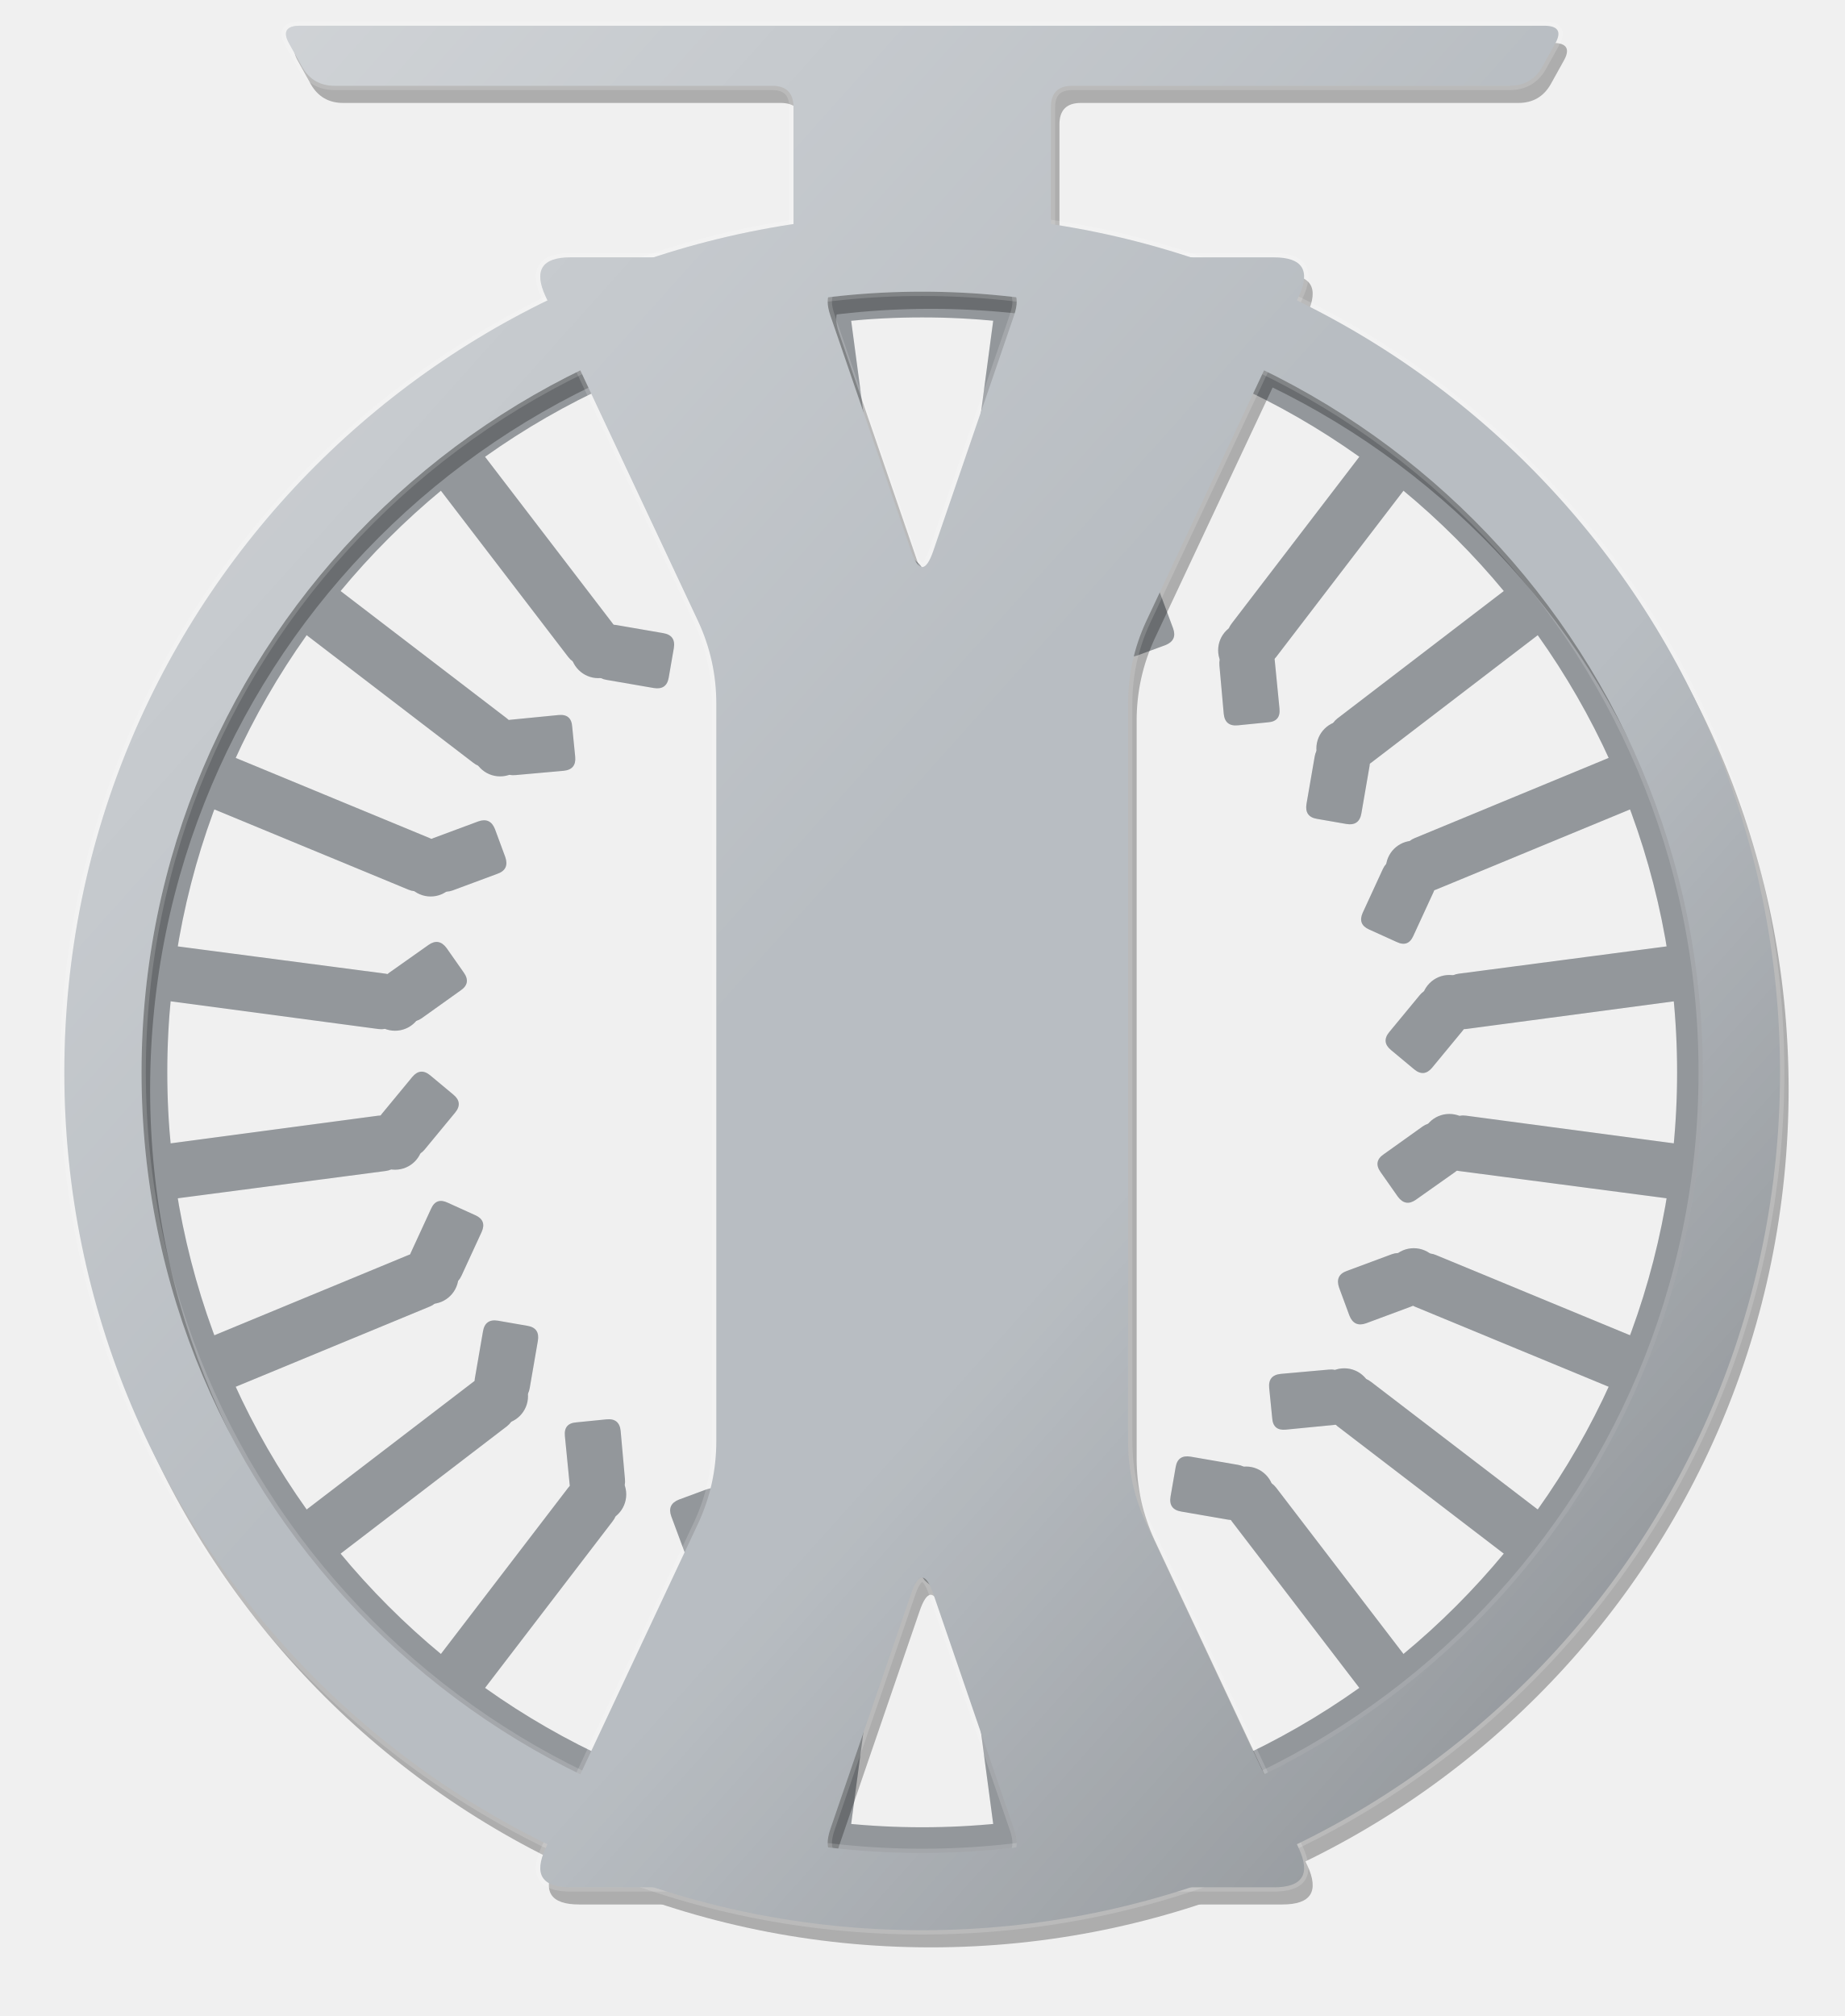
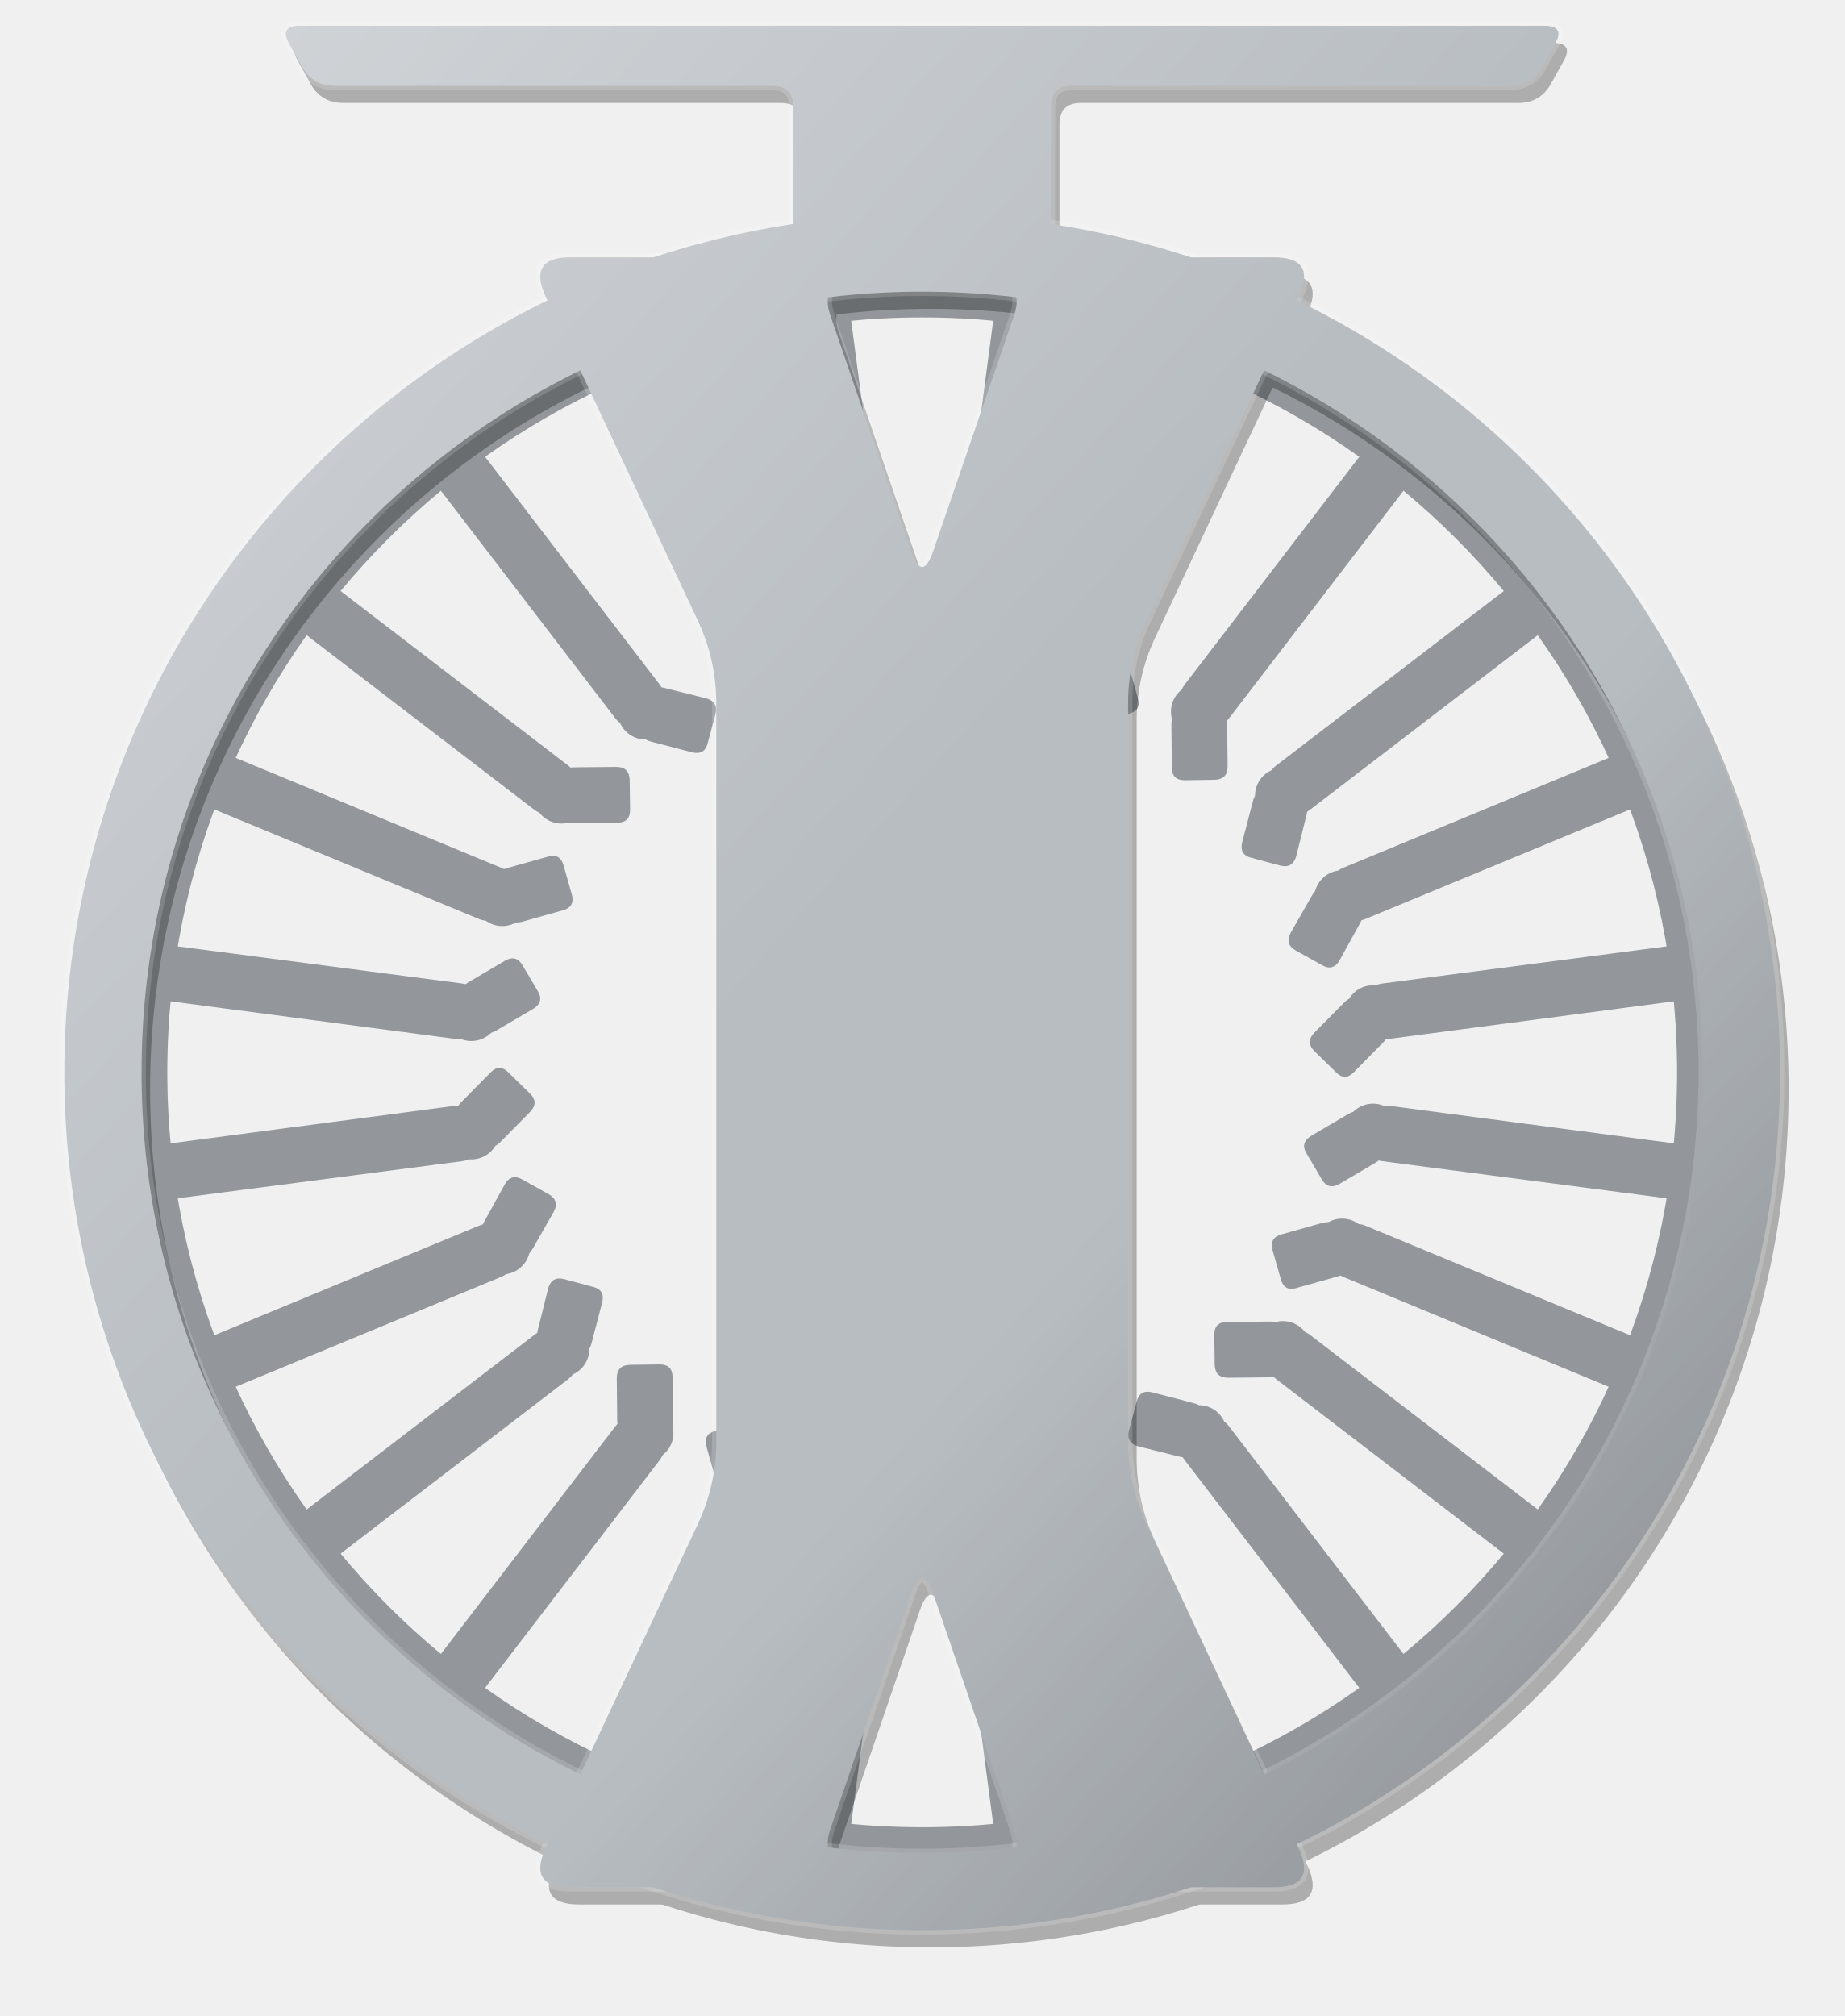
<svg xmlns="http://www.w3.org/2000/svg" viewBox="-215 -250 430 470" color="#b8bdc2">
  <defs>
    <linearGradient id="sheen" x1="0" y1="0" x2="1" y2="1">
      <stop offset="0" stop-color="#fff" stop-opacity=".4" />
      <stop offset=".45" stop-color="#fff" stop-opacity="0" />
      <stop offset=".6" stop-color="#000" stop-opacity="0" />
      <stop offset="1" stop-color="#000" stop-opacity=".3" />
    </linearGradient>
    <g id="back" fill-rule="evenodd">
      <path d="M-186 0a186 186 0 1 0 372 0a186 186 0 1 0 -372 0ZM-176 0a176 176 0 1 0 352 0a176 176 0 1 0 -352 0Z" />
-       <path d="M20 -178.9Q17.1 -179.3 16.7 -176.3L10.1 -126.8Q9.7 -123.8 12.7 -123.4L19.7 -122.5Q22.6 -122.1 23 -125.1L29.5 -174.6Q29.9 -177.6 27 -178Z" />
-       <path d="M13.3 -120.9Q10.9 -119.2 12.6 -116.7L19.1 -107.6Q20.8 -105.1 23.3 -106.9L29 -110.9Q31.4 -112.7 29.7 -115.1L23.2 -124.3Q21.5 -126.7 19 -125Z" />
-       <path d="M9.7 -122.9a6.5 6.5 0 1 0 13 0a6.5 6.5 0 1 0 -13 0Z" />
-       <path d="M65.6 -167.6Q62.9 -168.8 61.7 -166L42.6 -119.8Q41.4 -117 44.2 -115.9L50.7 -113.2Q53.5 -112.1 54.6 -114.8L73.7 -161Q74.9 -163.8 72.1 -165Z" />
-       <path d="M44.2 -113.3Q41.4 -112.3 42.4 -109.5L46.3 -99Q47.3 -96.2 50.2 -97.2L56.7 -99.6Q59.5 -100.7 58.5 -103.5L54.6 -114Q53.5 -116.8 50.7 -115.8Z" />
-       <path d="M41 -114.6a6.5 6.5 0 1 0 13 0a6.5 6.5 0 1 0 -13 0Z" />
-       <path d="M106.8 -144.9Q104.4 -146.8 102.6 -144.4L72.2 -104.7Q70.3 -102.3 72.7 -100.5L78.3 -96.2Q80.6 -94.4 82.5 -96.8L112.9 -136.5Q114.7 -138.8 112.4 -140.7Z" />
-       <path d="M72 -98Q69 -97.8 69.3 -94.8L70.3 -83.6Q70.6 -80.6 73.6 -80.9L80.6 -81.6Q83.6 -81.8 83.3 -84.8L82.2 -96Q82 -99 79 -98.7Z" />
-       <path d="M69 -98.4a6.5 6.5 0 1 0 13 0a6.5 6.5 0 1 0 -13 0Z" />
-       <path d="M140.7 -112.4Q138.8 -114.7 136.5 -112.9L96.8 -82.5Q94.4 -80.6 96.2 -78.3L100.5 -72.7Q102.3 -70.3 104.7 -72.2L144.4 -102.6Q146.8 -104.4 144.9 -106.8Z" />
-       <path d="M94.9 -76.1Q92 -76.6 91.5 -73.6L89.6 -62.6Q89.1 -59.6 92 -59.1L98.9 -57.9Q101.9 -57.4 102.4 -60.4L104.3 -71.4Q104.8 -74.4 101.8 -74.9Z" />
-       <path d="M91.9 -75.5a6.5 6.5 0 1 0 13 0a6.5 6.5 0 1 0 -13 0Z" />
-       <path d="M165 -72.1Q163.8 -74.9 161 -73.7L114.8 -54.6Q112.1 -53.5 113.2 -50.7L115.9 -44.2Q117 -41.4 119.8 -42.6L166 -61.7Q168.8 -62.9 167.6 -65.6Z" />
-       <path d="M111.4 -48.9Q108.7 -50.2 107.4 -47.4L102.7 -37.2Q101.5 -34.5 104.2 -33.3L110.6 -30.4Q113.3 -29.1 114.5 -31.8L119.2 -42Q120.5 -44.7 117.7 -46Z" />
-       <path d="M108.1 -47.5a6.5 6.5 0 1 0 13 0a6.5 6.5 0 1 0 -13 0Z" />
-       <path d="M178 -27Q177.6 -29.9 174.6 -29.5L125.1 -23Q122.1 -22.6 122.5 -19.7L123.4 -12.7Q123.8 -9.7 126.8 -10.1L176.3 -16.7Q179.3 -17.1 178.9 -20Z" />
-       <path d="M120.2 -18.4Q117.9 -20.3 116 -18L108.9 -9.4Q107 -7.1 109.3 -5.2L114.7 -0.7Q117 1.2 118.9 -1.1L126 -9.7Q127.9 -12 125.6 -14Z" />
-       <path d="M116.4 -16.2a6.5 6.5 0 1 0 13 0a6.5 6.5 0 1 0 -13 0Z" />
-       <path d="M178.9 20Q179.3 17.1 176.3 16.7L126.8 10.1Q123.8 9.7 123.4 12.7L122.5 19.7Q122.1 22.6 125.1 23L174.6 29.5Q177.6 29.9 178 27Z" />
-       <path d="M120.9 13.3Q119.2 10.9 116.7 12.6L107.6 19.1Q105.1 20.8 106.9 23.3L110.9 29Q112.7 31.4 115.1 29.7L124.3 23.2Q126.7 21.5 125 19Z" />
-       <path d="M116.4 16.2a6.5 6.5 0 1 0 13 0a6.5 6.5 0 1 0 -13 0Z" />
-       <path d="M167.6 65.6Q168.8 62.9 166 61.7L119.8 42.6Q117 41.4 115.9 44.2L113.2 50.7Q112.1 53.5 114.8 54.6L161 73.7Q163.8 74.9 165 72.1Z" />
-       <path d="M113.3 44.2Q112.3 41.4 109.5 42.4L99 46.3Q96.2 47.3 97.2 50.2L99.6 56.7Q100.7 59.5 103.5 58.5L114 54.6Q116.8 53.5 115.8 50.7Z" />
-       <path d="M108.1 47.5a6.5 6.5 0 1 0 13 0a6.5 6.5 0 1 0 -13 0Z" />
-       <path d="M144.9 106.8Q146.8 104.4 144.4 102.6L104.7 72.2Q102.3 70.3 100.5 72.7L96.2 78.3Q94.4 80.6 96.8 82.5L136.5 112.9Q138.8 114.7 140.7 112.4Z" />
-       <path d="M98 72Q97.8 69 94.8 69.3L83.6 70.3Q80.6 70.6 80.9 73.6L81.6 80.6Q81.8 83.6 84.8 83.3L96 82.2Q99 82 98.7 79Z" />
-       <path d="M91.9 75.5a6.5 6.5 0 1 0 13 0a6.5 6.5 0 1 0 -13 0Z" />
-       <path d="M112.4 140.7Q114.7 138.8 112.9 136.5L82.5 96.8Q80.6 94.4 78.3 96.2L72.7 100.5Q70.3 102.3 72.2 104.7L102.6 144.4Q104.4 146.8 106.8 144.9Z" />
-       <path d="M76.1 94.9Q76.6 92 73.6 91.5L62.6 89.6Q59.6 89.1 59.1 92L57.9 98.9Q57.4 101.9 60.4 102.4L71.4 104.3Q74.4 104.8 74.9 101.8Z" />
-       <path d="M69 98.4a6.5 6.5 0 1 0 13 0a6.5 6.5 0 1 0 -13 0Z" />
-       <path d="M72.1 165Q74.9 163.8 73.7 161L54.6 114.8Q53.5 112.1 50.7 113.2L44.2 115.9Q41.4 117 42.6 119.8L61.7 166Q62.9 168.8 65.6 167.6Z" />
-       <path d="M48.9 111.4Q50.2 108.7 47.4 107.4L37.2 102.7Q34.5 101.5 33.3 104.2L30.4 110.6Q29.1 113.3 31.8 114.5L42 119.2Q44.7 120.5 46 117.7Z" />
-       <path d="M41 114.6a6.5 6.5 0 1 0 13 0a6.5 6.5 0 1 0 -13 0Z" />
-       <path d="M27 178Q29.9 177.6 29.5 174.6L23 125.1Q22.6 122.1 19.7 122.5L12.7 123.4Q9.7 123.8 10.1 126.8L16.7 176.3Q17.1 179.3 20 178.9Z" />
-       <path d="M18.4 120.2Q20.3 117.9 18 116L9.4 108.9Q7.1 107 5.2 109.3L0.7 114.7Q-1.2 117 1.1 118.9L9.7 126Q12 127.9 14 125.6Z" />
-       <path d="M9.7 122.9a6.5 6.5 0 1 0 13 0a6.5 6.5 0 1 0 -13 0Z" />
-       <path d="M-20 178.9Q-17.1 179.3 -16.7 176.3L-10.1 126.8Q-9.7 123.8 -12.7 123.4L-19.7 122.5Q-22.6 122.1 -23 125.1L-29.5 174.6Q-29.9 177.6 -27 178Z" />
-       <path d="M-13.3 120.9Q-10.9 119.2 -12.6 116.7L-19.1 107.6Q-20.8 105.1 -23.3 106.9L-29 110.9Q-31.4 112.7 -29.7 115.1L-23.2 124.3Q-21.5 126.7 -19 125Z" />
-       <path d="M-22.7 122.9a6.5 6.5 0 1 0 13 0a6.5 6.5 0 1 0 -13 0Z" />
-       <path d="M-65.6 167.6Q-62.9 168.8 -61.7 166L-42.6 119.8Q-41.4 117 -44.2 115.9L-50.7 113.2Q-53.5 112.1 -54.6 114.8L-73.7 161Q-74.9 163.8 -72.1 165Z" />
-       <path d="M-44.2 113.3Q-41.4 112.3 -42.4 109.5L-46.3 99Q-47.3 96.2 -50.2 97.2L-56.7 99.6Q-59.5 100.7 -58.5 103.5L-54.6 114Q-53.5 116.8 -50.7 115.8Z" />
-       <path d="M-54 114.6a6.5 6.5 0 1 0 13 0a6.5 6.5 0 1 0 -13 0Z" />
-       <path d="M-106.8 144.9Q-104.4 146.8 -102.6 144.4L-72.2 104.7Q-70.3 102.3 -72.7 100.5L-78.3 96.2Q-80.6 94.4 -82.5 96.8L-112.9 136.5Q-114.7 138.8 -112.4 140.7Z" />
-       <path d="M-72 98Q-69 97.8 -69.3 94.8L-70.3 83.6Q-70.6 80.6 -73.6 80.9L-80.6 81.6Q-83.6 81.8 -83.3 84.8L-82.2 96Q-82 99 -79 98.7Z" />
-       <path d="M-82 98.4a6.5 6.5 0 1 0 13 0a6.5 6.5 0 1 0 -13 0Z" />
-       <path d="M-140.7 112.4Q-138.8 114.7 -136.5 112.9L-96.8 82.5Q-94.4 80.6 -96.2 78.3L-100.5 72.7Q-102.3 70.3 -104.7 72.2L-144.4 102.6Q-146.8 104.4 -144.9 106.8Z" />
-       <path d="M-94.9 76.1Q-92 76.6 -91.5 73.6L-89.6 62.6Q-89.1 59.6 -92 59.1L-98.9 57.9Q-101.9 57.4 -102.4 60.4L-104.3 71.4Q-104.8 74.4 -101.8 74.9Z" />
-       <path d="M-104.9 75.5a6.5 6.5 0 1 0 13 0a6.5 6.5 0 1 0 -13 0Z" />
-       <path d="M-165 72.1Q-163.8 74.9 -161 73.7L-114.8 54.6Q-112.1 53.5 -113.2 50.7L-115.9 44.2Q-117 41.4 -119.8 42.6L-166 61.7Q-168.8 62.9 -167.6 65.6Z" />
-       <path d="M-111.4 48.9Q-108.7 50.2 -107.4 47.4L-102.7 37.2Q-101.5 34.5 -104.2 33.3L-110.6 30.4Q-113.3 29.1 -114.5 31.8L-119.2 42Q-120.5 44.7 -117.7 46Z" />
-       <path d="M-121.1 47.5a6.5 6.5 0 1 0 13 0a6.5 6.5 0 1 0 -13 0Z" />
-       <path d="M-178 27Q-177.6 29.9 -174.6 29.5L-125.1 23Q-122.1 22.6 -122.5 19.7L-123.4 12.7Q-123.8 9.7 -126.8 10.1L-176.3 16.7Q-179.3 17.1 -178.9 20Z" />
-       <path d="M-120.2 18.4Q-117.9 20.3 -116 18L-108.9 9.4Q-107 7.1 -109.3 5.2L-114.7 0.7Q-117 -1.2 -118.9 1.1L-126 9.7Q-127.9 12 -125.6 14Z" />
-       <path d="M-129.4 16.2a6.5 6.5 0 1 0 13 0a6.5 6.5 0 1 0 -13 0Z" />
-       <path d="M-178.9 -20Q-179.3 -17.1 -176.3 -16.7L-126.8 -10.1Q-123.8 -9.7 -123.4 -12.7L-122.5 -19.7Q-122.1 -22.6 -125.1 -23L-174.6 -29.5Q-177.6 -29.9 -178 -27Z" />
-       <path d="M-120.9 -13.3Q-119.2 -10.9 -116.7 -12.6L-107.6 -19.1Q-105.1 -20.8 -106.9 -23.3L-110.9 -29Q-112.7 -31.4 -115.1 -29.7L-124.3 -23.2Q-126.7 -21.5 -125 -19Z" />
-       <path d="M-129.4 -16.2a6.5 6.5 0 1 0 13 0a6.5 6.5 0 1 0 -13 0Z" />
-       <path d="M-167.6 -65.6Q-168.8 -62.9 -166 -61.7L-119.8 -42.6Q-117 -41.4 -115.9 -44.2L-113.2 -50.7Q-112.1 -53.5 -114.8 -54.6L-161 -73.7Q-163.8 -74.9 -165 -72.1Z" />
-       <path d="M-113.3 -44.2Q-112.3 -41.4 -109.5 -42.4L-99 -46.3Q-96.2 -47.3 -97.2 -50.2L-99.6 -56.7Q-100.7 -59.5 -103.5 -58.5L-114 -54.6Q-116.8 -53.5 -115.8 -50.7Z" />
-       <path d="M-121.1 -47.5a6.5 6.5 0 1 0 13 0a6.5 6.5 0 1 0 -13 0Z" />
-       <path d="M-144.9 -106.8Q-146.8 -104.4 -144.4 -102.6L-104.7 -72.2Q-102.3 -70.3 -100.5 -72.7L-96.2 -78.3Q-94.4 -80.6 -96.8 -82.5L-136.5 -112.9Q-138.8 -114.7 -140.7 -112.4Z" />
-       <path d="M-98 -72Q-97.8 -69 -94.8 -69.3L-83.6 -70.3Q-80.6 -70.6 -80.9 -73.6L-81.6 -80.6Q-81.8 -83.6 -84.8 -83.3L-96 -82.2Q-99 -82 -98.7 -79Z" />
-       <path d="M-104.9 -75.5a6.5 6.5 0 1 0 13 0a6.5 6.5 0 1 0 -13 0Z" />
-       <path d="M-112.4 -140.7Q-114.7 -138.8 -112.9 -136.5L-82.5 -96.8Q-80.6 -94.4 -78.3 -96.2L-72.7 -100.5Q-70.3 -102.3 -72.2 -104.7L-102.6 -144.4Q-104.4 -146.8 -106.8 -144.9Z" />
-       <path d="M-76.1 -94.9Q-76.6 -92 -73.6 -91.5L-62.6 -89.6Q-59.6 -89.1 -59.1 -92L-57.9 -98.9Q-57.4 -101.9 -60.4 -102.4L-71.4 -104.3Q-74.4 -104.8 -74.9 -101.8Z" />
-       <path d="M-82 -98.4a6.5 6.5 0 1 0 13 0a6.5 6.5 0 1 0 -13 0Z" />
-       <path d="M-72.1 -165Q-74.9 -163.8 -73.7 -161L-54.6 -114.8Q-53.5 -112.1 -50.7 -113.2L-44.2 -115.9Q-41.4 -117 -42.6 -119.8L-61.7 -166Q-62.9 -168.8 -65.6 -167.6Z" />
-       <path d="M-48.9 -111.4Q-50.2 -108.7 -47.4 -107.4L-37.2 -102.7Q-34.5 -101.5 -33.3 -104.2L-30.4 -110.6Q-29.1 -113.3 -31.8 -114.5L-42 -119.2Q-44.7 -120.5 -46 -117.7Z" />
-       <path d="M-54 -114.6a6.5 6.5 0 1 0 13 0a6.5 6.5 0 1 0 -13 0Z" />
-       <path d="M-27 -178Q-29.9 -177.6 -29.5 -174.6L-23 -125.1Q-22.6 -122.1 -19.7 -122.5L-12.7 -123.4Q-9.7 -123.8 -10.1 -126.8L-16.7 -176.3Q-17.1 -179.3 -20 -178.9Z" />
-       <path d="M-18.4 -120.2Q-20.3 -117.9 -18 -116L-9.4 -108.9Q-7.1 -107 -5.2 -109.3L-0.7 -114.7Q1.2 -117 -1.1 -118.9L-9.7 -126Q-12 -127.9 -14 -125.6Z" />
-       <path d="M-22.7 -122.9a6.5 6.5 0 1 0 13 0a6.5 6.5 0 1 0 -13 0Z" />
+       <path d="M20 -178.9Q17.1 -179.3 16.7 -176.3L7.8 -108.9Q7.4 -105.9 10.4 -105.5L17.3 -104.6Q20.3 -104.2 20.7 -107.2L29.5 -174.6Q29.9 -177.6 27 -178Z" />
+       <path d="M10.8 -103.3Q8.2 -101.8 9.8 -99.2L14.8 -90.7Q16.4 -88.1 18.9 -89.6L25 -93.2Q27.5 -94.7 26 -97.3L21 -105.8Q19.4 -108.4 16.8 -106.9Z" />
+       <path d="M7.3 -105.1a6.5 6.5 0 1 0 13 0a6.5 6.5 0 1 0 -13 0Z" />
+       <path d="M65.6 -167.6Q62.9 -168.8 61.7 -166L35.7 -103.2Q34.6 -100.4 37.3 -99.3L43.8 -96.6Q46.6 -95.4 47.7 -98.2L73.7 -161Q74.9 -163.8 72.1 -165Z" />
+       <path d="M37.2 -97Q34.3 -96.2 35.1 -93.3L37.8 -83.7Q38.6 -80.9 41.5 -81.7L48.2 -83.6Q51.1 -84.4 50.3 -87.2L47.6 -96.8Q46.8 -99.7 43.9 -98.9Z" />
+       <path d="M34.1 -97.9a6.5 6.5 0 1 0 13 0a6.5 6.5 0 1 0 -13 0Z" />
+       <path d="M106.8 -144.9Q104.4 -146.8 102.6 -144.4L61.2 -90.4Q59.4 -88.1 61.8 -86.2L67.3 -82Q69.7 -80.1 71.5 -82.5L112.9 -136.5Q114.7 -138.8 112.4 -140.7Z" />
+       <path d="M61 -84.1Q58 -84 58.1 -81L58.2 -71.1Q58.2 -68.1 61.2 -68.1L68.2 -68.2Q71.2 -68.3 71.2 -71.3L71.1 -81.2Q71 -84.2 68 -84.1Z" />
+       <path d="M58 -84.1a6.5 6.5 0 1 0 13 0a6.5 6.5 0 1 0 -13 0Z" />
+       <path d="M140.7 -112.4Q138.8 -114.7 136.5 -112.9L82.5 -71.5Q80.1 -69.7 82 -67.3L86.2 -61.8Q88.1 -59.4 90.4 -61.2L144.4 -102.6Q146.8 -104.4 144.9 -106.8Z" />
+       <path d="M80.7 -65.4Q77.8 -66.1 77.1 -63.2L74.6 -53.6Q73.9 -50.7 76.8 -50L83.5 -48.2Q86.4 -47.5 87.2 -50.4L89.6 -60Q90.4 -62.9 87.5 -63.7Z" />
+       <path d="M77.6 -64.5a6.5 6.5 0 1 0 13 0a6.5 6.5 0 1 0 -13 0Z" />
+       <path d="M165 -72.1Q163.8 -74.9 161 -73.7L98.2 -47.7Q95.4 -46.6 96.6 -43.8L99.3 -37.3Q100.4 -34.6 103.2 -35.7L166 -61.7Q168.8 -62.9 167.6 -65.6Z" />
+       <path d="M94.9 -42.3Q92.3 -43.8 90.8 -41.1L85.9 -32.5Q84.5 -29.9 87.1 -28.4L93.2 -25Q95.8 -23.5 97.3 -26.1L102.1 -34.8Q103.6 -37.4 101 -38.8Z" />
+       <path d="M91.4 -40.6a6.5 6.5 0 1 0 13 0a6.5 6.5 0 1 0 -13 0Z" />
+       <path d="M178 -27Q177.6 -29.9 174.6 -29.5L107.2 -20.7Q104.2 -20.3 104.6 -17.3L105.5 -10.4Q105.9 -7.4 108.9 -7.8L176.3 -16.7Q179.3 -17.1 178.9 -20Z" />
+       <path d="M102.6 -16.3Q100.4 -18.4 98.3 -16.2L91.4 -9.2Q89.3 -7 91.5 -4.9L96.5 0Q98.6 2.1 100.7 -0.1L107.6 -7.1Q109.7 -9.3 107.6 -11.4Z" />
+       <path d="M98.6 -13.8a6.5 6.5 0 1 0 13 0a6.5 6.5 0 1 0 -13 0Z" />
+       <path d="M178.9 20Q179.3 17.1 176.3 16.7L108.9 7.8Q105.9 7.4 105.5 10.4L104.6 17.3Q104.2 20.3 107.2 20.7L174.6 29.5Q177.6 29.9 178 27Z" />
+       <path d="M103.3 10.8Q101.8 8.2 99.2 9.8L90.7 14.8Q88.1 16.4 89.6 18.9L93.2 25Q94.7 27.5 97.3 26L105.8 21Q108.4 19.4 106.9 16.8Z" />
+       <path d="M98.6 13.8a6.5 6.5 0 1 0 13 0a6.5 6.5 0 1 0 -13 0Z" />
+       <path d="M167.6 65.6Q168.8 62.9 166 61.7L103.2 35.7Q100.4 34.6 99.3 37.3L96.6 43.8Q95.4 46.6 98.2 47.7L161 73.7Q163.8 74.9 165 72.1Z" />
+       <path d="M97 37.2Q96.2 34.3 93.3 35.1L83.7 37.8Q80.9 38.6 81.7 41.5L83.6 48.2Q84.4 51.1 87.2 50.3L96.8 47.6Q99.7 46.8 98.9 43.9Z" />
+       <path d="M91.4 40.6a6.5 6.5 0 1 0 13 0a6.5 6.5 0 1 0 -13 0Z" />
+       <path d="M144.9 106.8Q146.8 104.4 144.4 102.6L90.4 61.2Q88.1 59.4 86.2 61.8L82 67.3Q80.1 69.7 82.5 71.5L136.5 112.9Q138.8 114.7 140.7 112.4Z" />
+       <path d="M84.1 61Q84 58 81 58.1L71.1 58.2Q68.1 58.2 68.1 61.2L68.2 68.2Q68.3 71.2 71.3 71.2L81.2 71.1Q84.2 71 84.1 68Z" />
+       <path d="M77.6 64.5a6.5 6.5 0 1 0 13 0a6.5 6.5 0 1 0 -13 0Z" />
+       <path d="M112.4 140.7Q114.7 138.8 112.9 136.5L71.5 82.5Q69.7 80.1 67.3 82L61.8 86.2Q59.4 88.1 61.2 90.4L102.6 144.4Q104.4 146.8 106.8 144.9Z" />
+       <path d="M65.4 80.7Q66.1 77.8 63.2 77.1L53.6 74.6Q50.7 73.9 50 76.8L48.2 83.5Q47.5 86.4 50.4 87.2L60 89.6Q62.9 90.4 63.7 87.5Z" />
+       <path d="M58 84.1a6.5 6.5 0 1 0 13 0a6.5 6.5 0 1 0 -13 0Z" />
+       <path d="M72.1 165Q74.9 163.8 73.7 161L47.7 98.2Q46.6 95.4 43.8 96.6L37.3 99.3Q34.6 100.4 35.7 103.2L61.7 166Q62.9 168.8 65.6 167.6Z" />
+       <path d="M42.3 94.9Q43.8 92.3 41.1 90.8L32.5 85.9Q29.9 84.5 28.4 87.1L25 93.2Q23.5 95.8 26.1 97.3L34.8 102.1Q37.4 103.6 38.8 101Z" />
+       <path d="M34.1 97.9a6.5 6.5 0 1 0 13 0a6.5 6.5 0 1 0 -13 0Z" />
+       <path d="M27 178Q29.9 177.6 29.5 174.6L20.7 107.2Q20.3 104.2 17.3 104.6L10.4 105.5Q7.4 105.9 7.8 108.9L16.7 176.3Q17.1 179.3 20 178.9Z" />
+       <path d="M16.3 102.6Q18.4 100.4 16.2 98.3L9.2 91.4Q7 89.3 4.9 91.5L0 96.5Q-2.1 98.6 0.1 100.7L7.1 107.6Q9.3 109.7 11.4 107.6Z" />
+       <path d="M7.3 105.1a6.5 6.5 0 1 0 13 0a6.5 6.5 0 1 0 -13 0Z" />
+       <path d="M-20 178.9Q-17.1 179.3 -16.7 176.3L-7.8 108.9Q-7.4 105.9 -10.4 105.5L-17.3 104.6Q-20.3 104.2 -20.7 107.2L-29.5 174.6Q-29.9 177.6 -27 178Z" />
+       <path d="M-10.8 103.3Q-8.2 101.8 -9.8 99.2L-14.8 90.7Q-16.4 88.1 -18.9 89.6L-25 93.2Q-27.5 94.7 -26 97.3L-21 105.8Q-19.4 108.4 -16.8 106.9Z" />
+       <path d="M-20.3 105.1a6.5 6.5 0 1 0 13 0a6.5 6.5 0 1 0 -13 0Z" />
+       <path d="M-65.6 167.6Q-62.9 168.8 -61.7 166L-35.7 103.2Q-34.6 100.4 -37.3 99.3L-43.8 96.6Q-46.6 95.4 -47.7 98.2L-73.7 161Q-74.9 163.8 -72.1 165Z" />
+       <path d="M-37.2 97Q-34.3 96.2 -35.1 93.3L-37.8 83.7Q-38.6 80.9 -41.5 81.7L-48.2 83.6Q-51.1 84.4 -50.3 87.2L-47.6 96.8Q-46.8 99.7 -43.9 98.9Z" />
+       <path d="M-47.1 97.9a6.5 6.5 0 1 0 13 0a6.5 6.5 0 1 0 -13 0Z" />
+       <path d="M-106.8 144.9Q-104.4 146.8 -102.6 144.4L-61.2 90.4Q-59.4 88.1 -61.8 86.2L-67.3 82Q-69.7 80.1 -71.5 82.5L-112.9 136.5Q-114.7 138.8 -112.4 140.7Z" />
+       <path d="M-61 84.1Q-58 84 -58.1 81L-58.2 71.1Q-58.2 68.1 -61.2 68.1L-68.2 68.2Q-71.2 68.3 -71.2 71.3L-71.1 81.2Q-71 84.2 -68 84.1Z" />
+       <path d="M-71 84.1a6.5 6.5 0 1 0 13 0a6.5 6.5 0 1 0 -13 0Z" />
+       <path d="M-140.7 112.4Q-138.8 114.7 -136.5 112.9L-82.5 71.5Q-80.1 69.7 -82 67.3L-86.2 61.8Q-88.1 59.4 -90.4 61.2L-144.4 102.6Q-146.8 104.4 -144.9 106.8Z" />
+       <path d="M-80.7 65.4Q-77.8 66.1 -77.1 63.2L-74.6 53.6Q-73.9 50.7 -76.8 50L-83.5 48.2Q-86.4 47.5 -87.2 50.4L-89.6 60Q-90.4 62.9 -87.5 63.7Z" />
+       <path d="M-90.6 64.5a6.5 6.5 0 1 0 13 0a6.5 6.5 0 1 0 -13 0Z" />
+       <path d="M-165 72.1Q-163.8 74.9 -161 73.7L-98.2 47.7Q-95.4 46.6 -96.6 43.8L-99.3 37.3Q-100.4 34.6 -103.2 35.7L-166 61.7Q-168.8 62.9 -167.6 65.6Z" />
+       <path d="M-94.9 42.3Q-92.3 43.8 -90.8 41.1L-85.9 32.5Q-84.5 29.9 -87.1 28.4L-93.2 25Q-95.8 23.5 -97.3 26.1L-102.1 34.8Q-103.6 37.4 -101 38.8Z" />
+       <path d="M-104.4 40.6a6.5 6.5 0 1 0 13 0a6.5 6.5 0 1 0 -13 0Z" />
+       <path d="M-178 27Q-177.6 29.9 -174.6 29.5L-107.2 20.7Q-104.2 20.3 -104.6 17.3L-105.5 10.4Q-105.9 7.4 -108.9 7.8L-176.3 16.7Q-179.3 17.1 -178.9 20Z" />
+       <path d="M-102.6 16.3Q-100.4 18.4 -98.3 16.2L-91.4 9.2Q-89.3 7 -91.5 4.9L-96.5 0Q-98.6 -2.1 -100.7 0.1L-107.6 7.1Q-109.7 9.3 -107.6 11.4Z" />
+       <path d="M-111.6 13.8a6.5 6.5 0 1 0 13 0a6.5 6.5 0 1 0 -13 0Z" />
+       <path d="M-178.9 -20Q-179.3 -17.1 -176.3 -16.7L-108.9 -7.8Q-105.9 -7.4 -105.5 -10.4L-104.6 -17.3Q-104.2 -20.3 -107.2 -20.7L-174.6 -29.5Q-177.6 -29.9 -178 -27Z" />
+       <path d="M-103.3 -10.8Q-101.8 -8.2 -99.2 -9.8L-90.7 -14.8Q-88.1 -16.4 -89.6 -18.9L-93.2 -25Q-94.7 -27.5 -97.3 -26L-105.8 -21Q-108.4 -19.4 -106.9 -16.8Z" />
+       <path d="M-111.6 -13.8a6.5 6.5 0 1 0 13 0a6.5 6.5 0 1 0 -13 0Z" />
+       <path d="M-167.6 -65.6Q-168.8 -62.9 -166 -61.7L-103.2 -35.7Q-100.4 -34.6 -99.3 -37.3L-96.6 -43.8Q-95.4 -46.6 -98.2 -47.7L-161 -73.7Q-163.8 -74.9 -165 -72.1Z" />
+       <path d="M-97 -37.2Q-96.2 -34.3 -93.3 -35.1L-83.7 -37.8Q-80.9 -38.6 -81.7 -41.5L-83.6 -48.2Q-84.4 -51.1 -87.2 -50.3L-96.8 -47.6Q-99.7 -46.8 -98.9 -43.9Z" />
+       <path d="M-104.4 -40.6a6.5 6.5 0 1 0 13 0a6.5 6.5 0 1 0 -13 0Z" />
+       <path d="M-144.9 -106.8Q-146.8 -104.4 -144.4 -102.6L-90.4 -61.2Q-88.1 -59.4 -86.2 -61.8L-82 -67.3Q-80.1 -69.7 -82.5 -71.5L-136.5 -112.9Q-138.8 -114.7 -140.7 -112.4Z" />
+       <path d="M-84.1 -61Q-84 -58 -81 -58.1L-71.1 -58.2Q-68.1 -58.2 -68.1 -61.2L-68.2 -68.2Q-68.3 -71.2 -71.3 -71.2L-81.2 -71.1Q-84.2 -71 -84.1 -68Z" />
+       <path d="M-90.6 -64.5a6.5 6.5 0 1 0 13 0a6.5 6.5 0 1 0 -13 0Z" />
+       <path d="M-112.4 -140.7Q-114.7 -138.8 -112.9 -136.5L-71.5 -82.5Q-69.7 -80.1 -67.3 -82L-61.8 -86.2Q-59.4 -88.1 -61.2 -90.4L-102.6 -144.4Q-104.4 -146.8 -106.8 -144.9Z" />
+       <path d="M-65.4 -80.7Q-66.1 -77.8 -63.2 -77.1L-53.6 -74.6Q-50.7 -73.9 -50 -76.8L-48.2 -83.5Q-47.5 -86.4 -50.4 -87.2L-60 -89.6Q-62.9 -90.4 -63.7 -87.5Z" />
+       <path d="M-71 -84.1a6.5 6.5 0 1 0 13 0a6.5 6.5 0 1 0 -13 0Z" />
+       <path d="M-72.1 -165Q-74.9 -163.8 -73.7 -161L-47.7 -98.2Q-46.6 -95.4 -43.8 -96.6L-37.3 -99.3Q-34.6 -100.4 -35.7 -103.2L-61.7 -166Q-62.9 -168.8 -65.6 -167.6Z" />
+       <path d="M-42.3 -94.9Q-43.8 -92.3 -41.1 -90.8L-32.5 -85.9Q-29.9 -84.5 -28.4 -87.1L-25 -93.2Q-23.5 -95.8 -26.1 -97.3L-34.8 -102.1Q-37.4 -103.6 -38.8 -101Z" />
+       <path d="M-47.1 -97.9a6.5 6.5 0 1 0 13 0a6.5 6.5 0 1 0 -13 0Z" />
+       <path d="M-27 -178Q-29.9 -177.6 -29.5 -174.6L-20.7 -107.2Q-20.3 -104.2 -17.3 -104.6L-10.4 -105.5Q-7.4 -105.9 -7.8 -108.9L-16.7 -176.3Q-17.1 -179.3 -20 -178.9Z" />
+       <path d="M-16.3 -102.6Q-18.4 -100.4 -16.2 -98.3L-9.2 -91.4Q-7 -89.3 -4.9 -91.5L0 -96.5Q2.1 -98.6 -0.1 -100.7L-7.1 -107.6Q-9.3 -109.7 -11.4 -107.6Z" />
+       <path d="M-20.3 -105.1a6.5 6.5 0 1 0 13 0a6.5 6.5 0 1 0 -13 0Z" />
      <path d="M-30 0a30 30 0 1 0 60 0a30 30 0 1 0 -60 0Z" />
    </g>
    <g id="body" fill-rule="evenodd">
      <path d="M-200 0a200 200 0 1 0 400 0a200 200 0 1 0 -400 0ZM-182 0a182 182 0 1 0 364 0a182 182 0 1 0 -364 0Z" />
      <path d="M-147.5 -239.7Q-150 -244 -145 -244L145 -244Q150 -244 147.5 -239.7L144.5 -234.3Q142 -230 137 -230L35 -230Q30 -230 30 -225L30 -191Q30 -186 25 -186L-25 -186Q-30 -186 -30 -191L-30 -225Q-30 -230 -35 -230L-137 -230Q-142 -230 -144.5 -234.3Z" />
      <path d="M-82 -190Q-92 -190 -87.8 -180.9L-52.2 -105.1Q-48 -96 -48 -86L-48 86Q-48 96 -52.2 105.1L-87.8 180.9Q-92 190 -82 190L82 190Q92 190 87.8 180.9L52.2 105.1Q48 96 48 86L48 -86Q48 -96 52.2 -105.1L87.8 -180.9Q92 -190 82 -190ZM-21.4 -176.4Q-24 -184 -16 -184L16 -184Q24 -184 21.4 -176.4L2.6 -121.6Q0 -114 -2.6 -121.6ZM-21.4 176.4Q-24 184 -16 184L16 184Q24 184 21.4 176.4L2.6 121.6Q0 114 -2.6 121.6Z" />
    </g>
    <mask id="body-mask">
      <use href="#body" fill="#fff" />
    </mask>
  </defs>
  <use href="#back" fill="currentColor" />
  <use href="#back" fill="#000" opacity=".2" />
  <use href="#body" fill="#000" opacity=".28" transform="translate(2 4)" />
  <use href="#body" fill="none" stroke="#fff" stroke-opacity=".16" stroke-width="2" />
  <use href="#body" fill="currentColor" />
  <rect x="-215" y="-250" width="430" height="470" fill="url(#sheen)" mask="url(#body-mask)" />
</svg>
